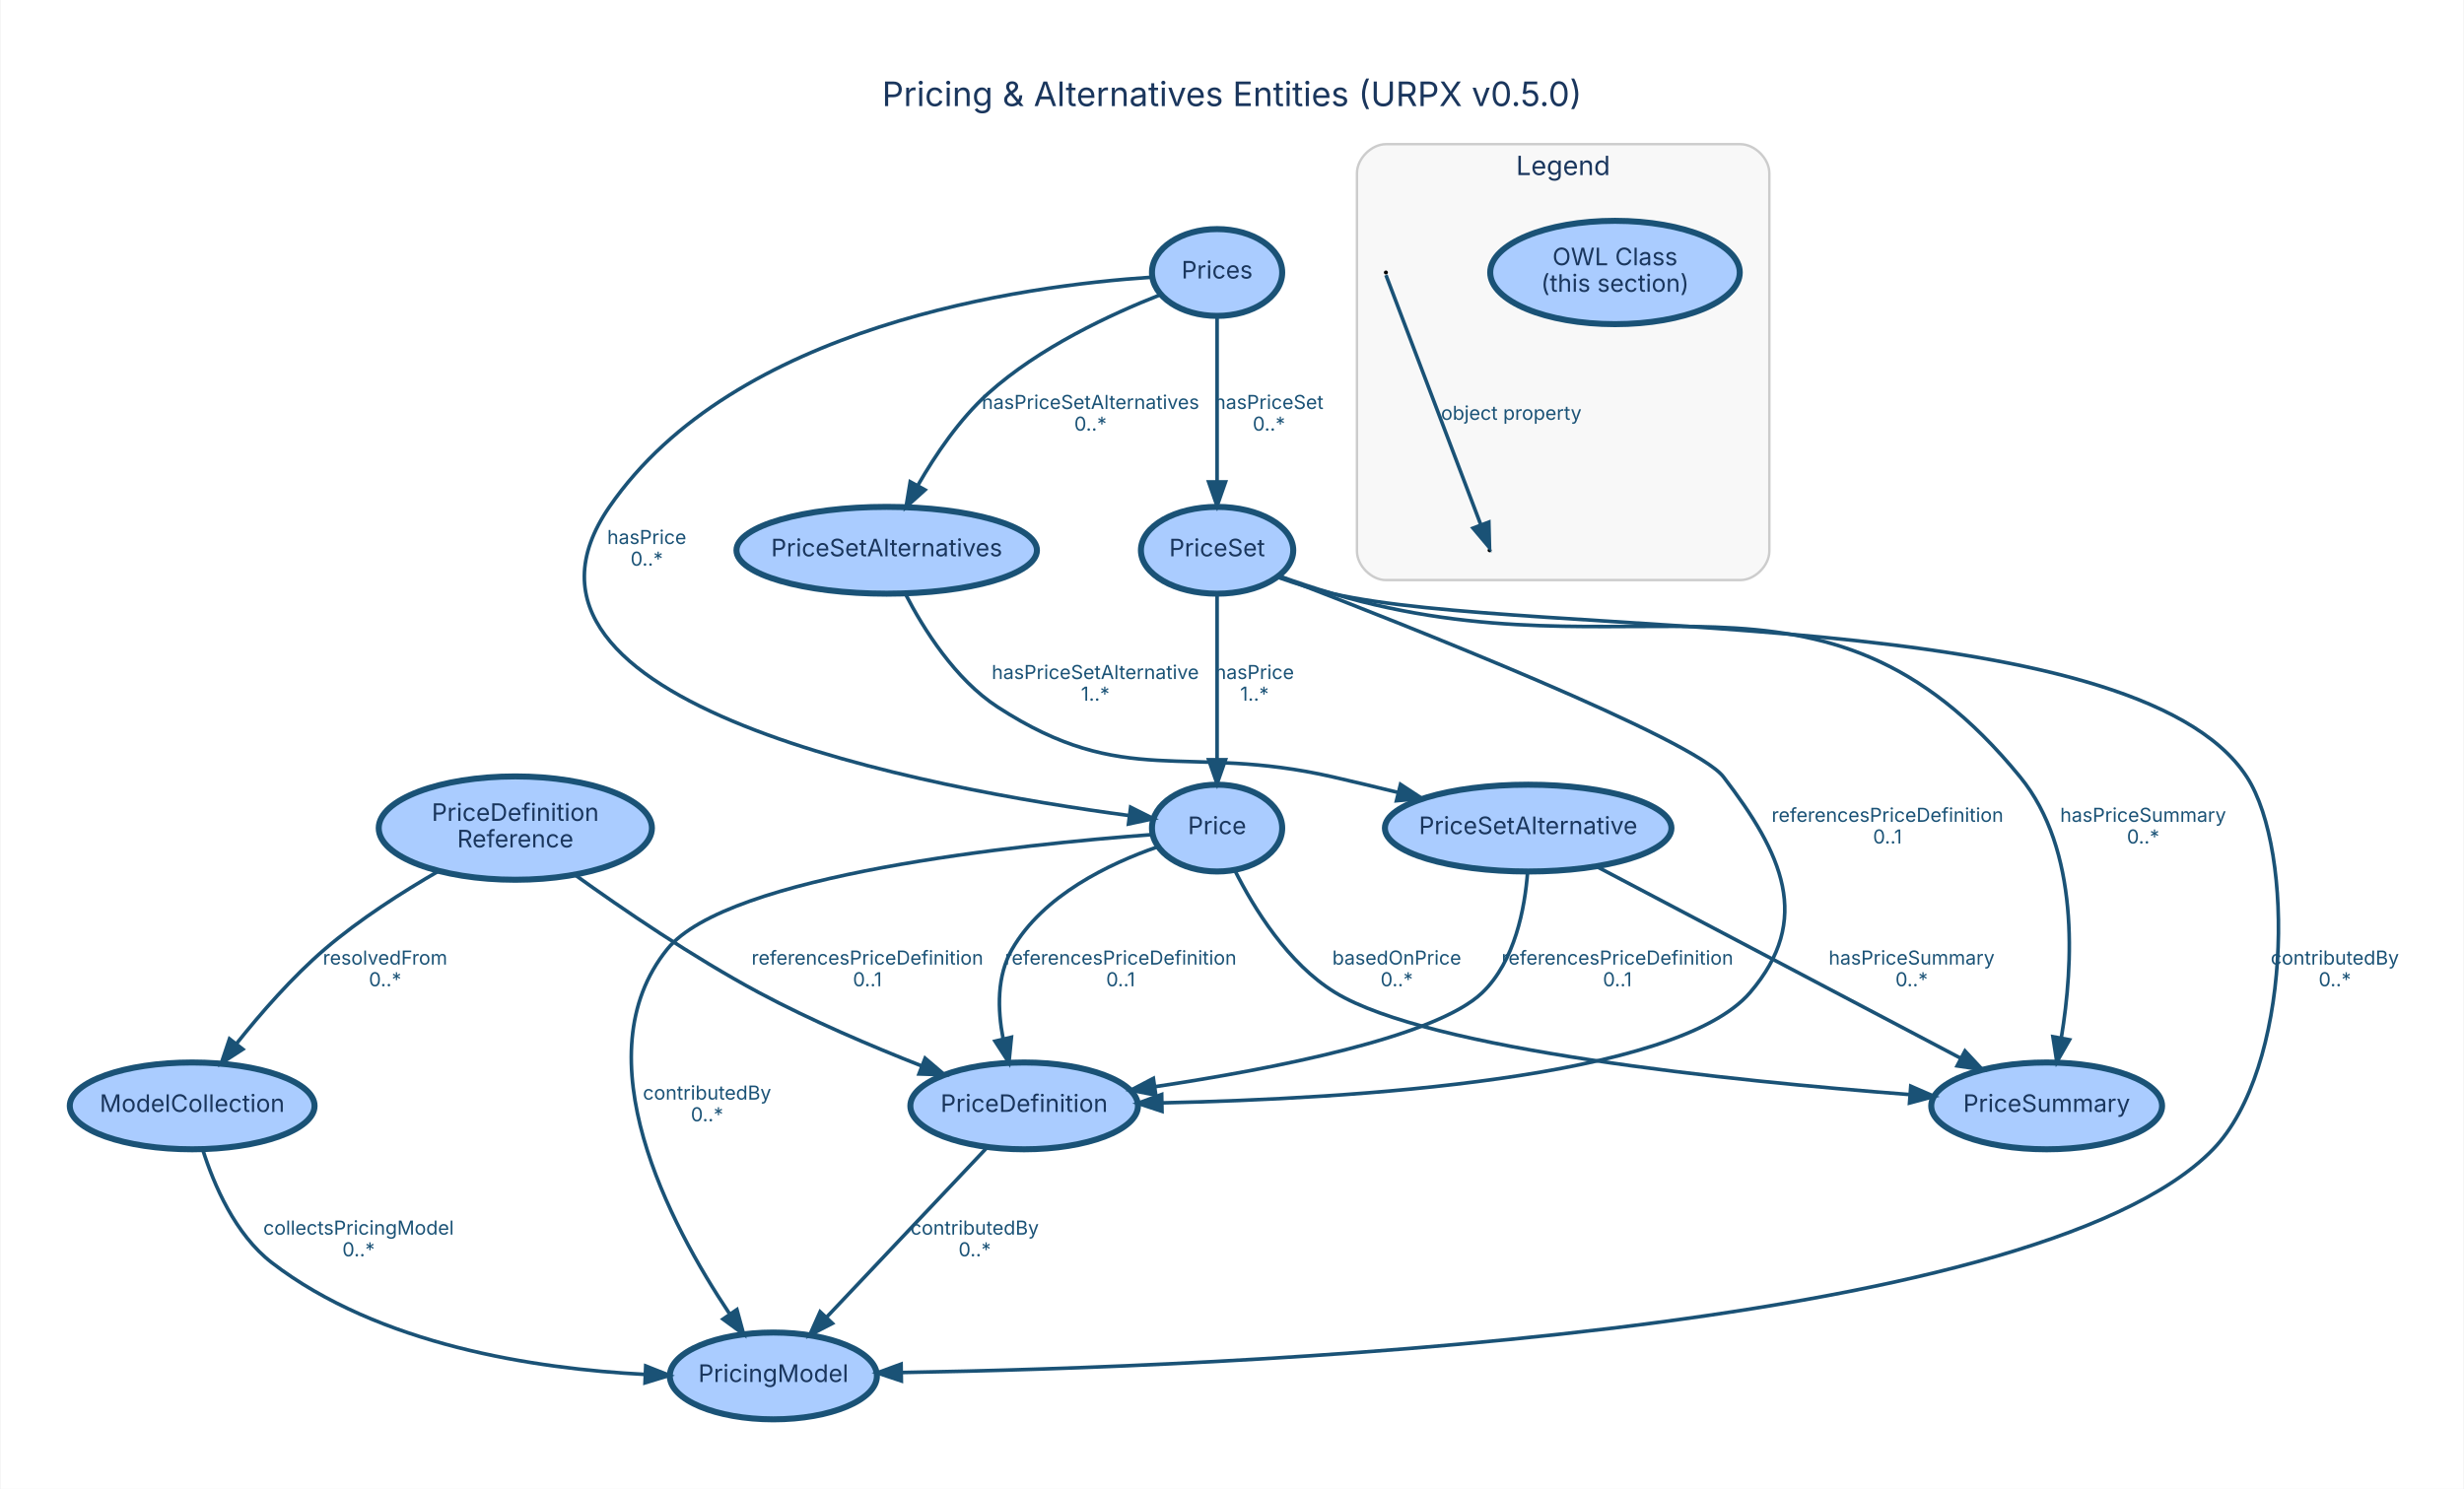
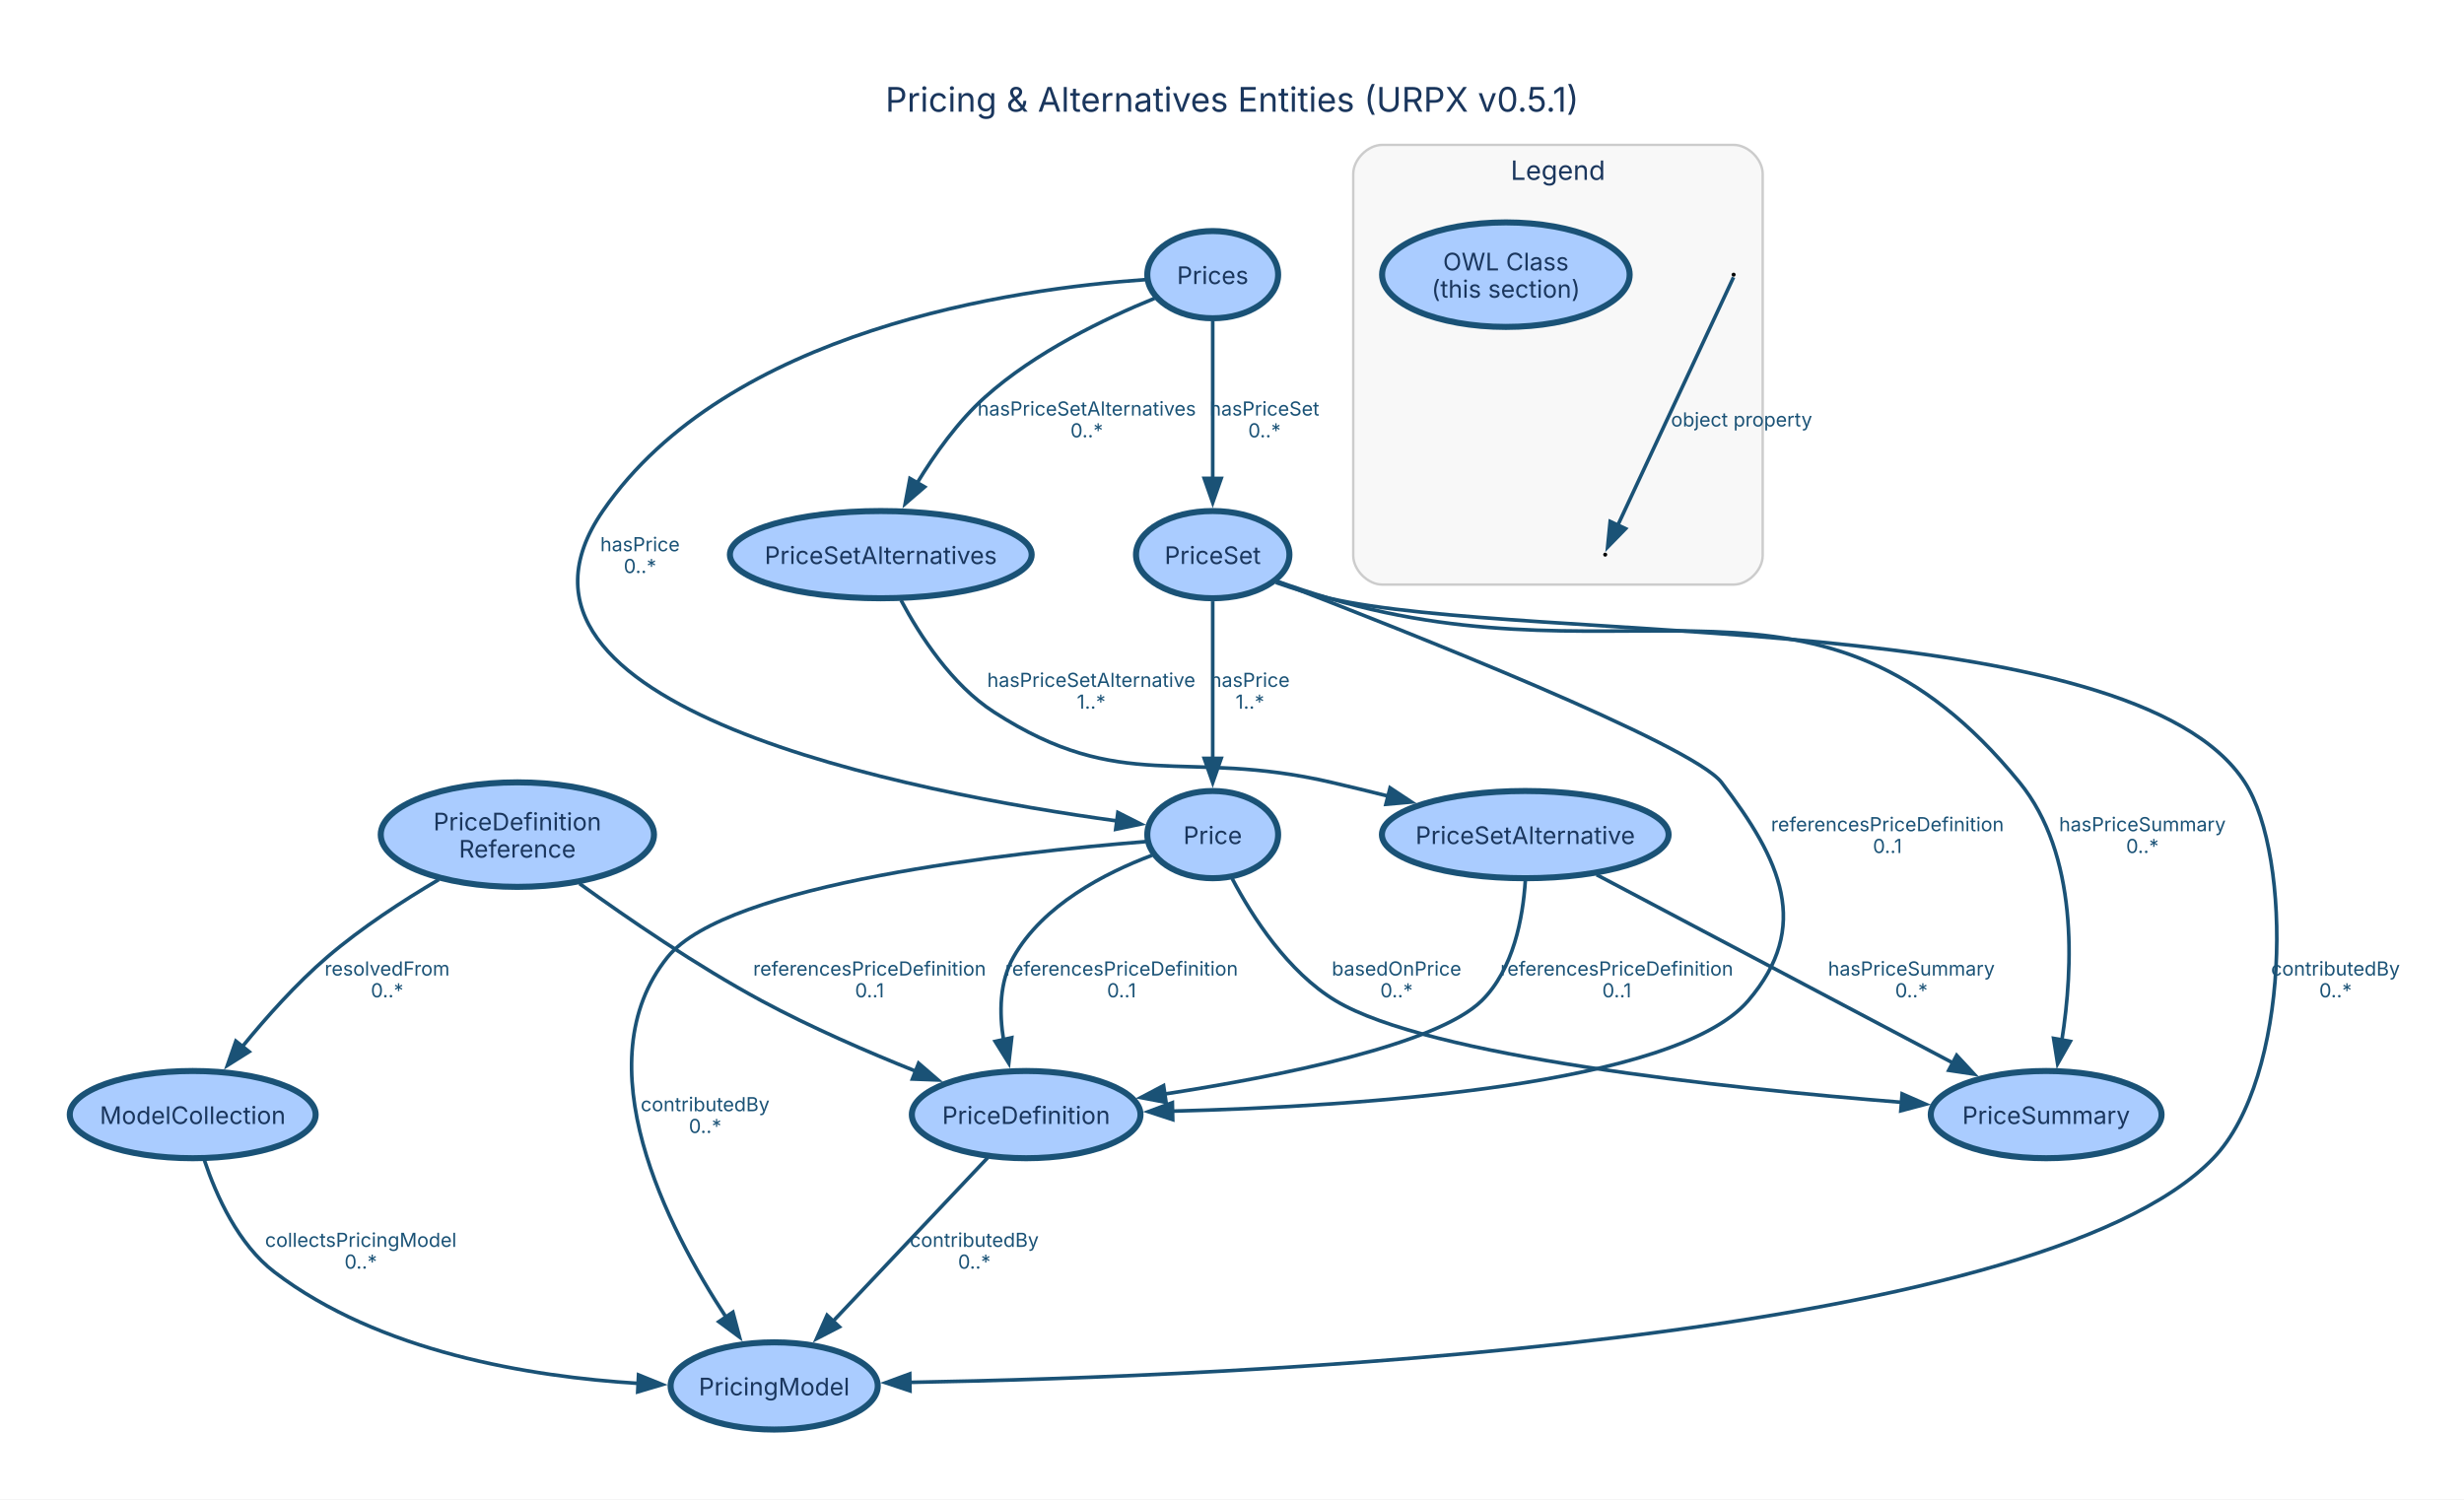
- <svg xmlns="http://www.w3.org/2000/svg" width="1021pt" height="617pt" viewBox="0.00 0.00 1021.23 617.45">
-   <g id="graph0" class="graph" transform="scale(1 1) rotate(0) translate(28.8 588.65)">
-     <polygon fill="white" stroke="transparent" points="-28.8,28.8 -28.8,-588.65 992.43,-588.65 992.43,28.8 -28.8,28.8" />
-     <text text-anchor="middle" x="481.81" y="-544.65" font-family="Inter, Helvetica, Arial, sans-serif" font-size="14.00" fill="#1a365d">Pricing &amp; Alternatives Entities (URPX v0.5.0)</text>
+ <svg xmlns="http://www.w3.org/2000/svg" width="1017pt" height="619pt" viewBox="0.00 0.00 1017.00 619.00">
+   <g id="graph0" class="graph" transform="scale(1 1) rotate(0) translate(28.8 590.07)">
+     <polygon fill="white" stroke="none" points="-28.8,28.8 -28.8,-590.07 988.34,-590.07 988.34,28.8 -28.8,28.8" />
+     <text xml:space="preserve" text-anchor="middle" x="479.77" y="-543.97" font-family="Inter, Helvetica, Arial, sans-serif" font-size="14.00" fill="#1a365d">Pricing &amp; Alternatives Entities (URPX v0.5.1)</text>
    <g id="clust5" class="cluster">
-       <path fill="#f8f8f8" stroke="#cccccc" d="M545.63,-348.07C545.63,-348.07 692.63,-348.07 692.63,-348.07 698.63,-348.07 704.63,-354.07 704.63,-360.07 704.63,-360.07 704.63,-516.85 704.63,-516.85 704.63,-522.85 698.63,-528.85 692.63,-528.85 692.63,-528.85 545.63,-528.85 545.63,-528.85 539.63,-528.85 533.63,-522.85 533.63,-516.85 533.63,-516.85 533.63,-360.07 533.63,-360.07 533.63,-354.07 539.63,-348.07 545.63,-348.07" />
-       <text text-anchor="middle" x="619.13" y="-516.05" font-family="Inter, Helvetica, Arial, sans-serif" font-size="11.00" fill="#1a365d">Legend</text>
+       <path fill="#f8f8f8" stroke="#cccccc" d="M541.74,-348.77C541.74,-348.77 686.74,-348.77 686.74,-348.77 692.74,-348.77 698.74,-354.77 698.74,-360.77 698.74,-360.77 698.74,-518.27 698.74,-518.27 698.74,-524.27 692.74,-530.27 686.74,-530.27 686.74,-530.27 541.74,-530.27 541.74,-530.27 535.74,-530.27 529.74,-524.27 529.74,-518.27 529.74,-518.27 529.74,-360.77 529.74,-360.77 529.74,-354.77 535.74,-348.77 541.74,-348.77" />
+       <text xml:space="preserve" text-anchor="middle" x="614.24" y="-515.82" font-family="Inter, Helvetica, Arial, sans-serif" font-size="11.00" fill="#1a365d">Legend</text>
    </g>
    <g id="node1" class="node">
-       <ellipse fill="#aaccff" stroke="#1a5276" stroke-width="2.5" cx="291.63" cy="-18" rx="42.94" ry="18" />
-       <text text-anchor="middle" x="291.63" y="-15.5" font-family="Inter, Helvetica, Arial, sans-serif" font-size="10.00" fill="#1a365d">PricingModel</text>
+       <ellipse fill="#aaccff" stroke="#1a5276" stroke-width="2.5" cx="290.74" cy="-18" rx="42.75" ry="18" />
+       <text xml:space="preserve" text-anchor="middle" x="290.74" y="-14.12" font-family="Inter, Helvetica, Arial, sans-serif" font-size="10.00" fill="#1a365d">PricingModel</text>
    </g>
    <g id="node2" class="node">
-       <ellipse fill="#aaccff" stroke="#1a5276" stroke-width="2.5" cx="50.63" cy="-130" rx="50.75" ry="18" />
-       <text text-anchor="middle" x="50.63" y="-127.5" font-family="Inter, Helvetica, Arial, sans-serif" font-size="10.00" fill="#1a365d">ModelCollection</text>
+       <ellipse fill="#aaccff" stroke="#1a5276" stroke-width="2.5" cx="50.74" cy="-130" rx="50.74" ry="18" />
+       <text xml:space="preserve" text-anchor="middle" x="50.74" y="-126.12" font-family="Inter, Helvetica, Arial, sans-serif" font-size="10.00" fill="#1a365d">ModelCollection</text>
    </g>
    <g id="edge1" class="edge">
-       <path fill="none" stroke="#1a5276" stroke-width="1.5" d="M54.99,-111.92C59.64,-97.25 68.47,-76.67 83.63,-65 128.07,-30.77 192.87,-20.96 238.3,-18.64" />
-       <polygon fill="#1a5276" stroke="#1a5276" stroke-width="1.5" points="238.7,-22.13 248.55,-18.23 238.41,-15.13 238.7,-22.13" />
-       <text text-anchor="middle" x="119.63" y="-76.6" font-family="Inter, Helvetica, Arial, sans-serif" font-size="8.00" fill="#1a5276">collectsPricingModel</text>
-       <text text-anchor="middle" x="119.63" y="-67.6" font-family="Inter, Helvetica, Arial, sans-serif" font-size="8.00" fill="#1a5276">0..*</text>
+       <path fill="none" stroke="#1a5276" stroke-width="1.5" d="M55.6,-111.05C60.5,-96.45 69.52,-76.44 84.49,-65 127.65,-32.02 189.89,-21.8 234.69,-19.05" />
+       <polygon fill="#1a5276" stroke="#1a5276" stroke-width="1.5" points="234.75,-22.55 244.57,-18.57 234.41,-15.56 234.75,-22.55" />
+       <text xml:space="preserve" text-anchor="middle" x="120.11" y="-75.4" font-family="Inter, Helvetica, Arial, sans-serif" font-size="8.00" fill="#1a5276">collectsPricingModel</text>
+       <text xml:space="preserve" text-anchor="middle" x="120.11" y="-66.4" font-family="Inter, Helvetica, Arial, sans-serif" font-size="8.00" fill="#1a5276">0..*</text>
    </g>
    <g id="node3" class="node">
-       <ellipse fill="#aaccff" stroke="#1a5276" stroke-width="2.5" cx="475.63" cy="-475.64" rx="27" ry="18" />
-       <text text-anchor="middle" x="475.63" y="-473.14" font-family="Inter, Helvetica, Arial, sans-serif" font-size="10.00" fill="#1a365d">Prices</text>
+       <ellipse fill="#aaccff" stroke="#1a5276" stroke-width="2.5" cx="471.74" cy="-476.7" rx="27" ry="18" />
+       <text xml:space="preserve" text-anchor="middle" x="471.74" y="-472.83" font-family="Inter, Helvetica, Arial, sans-serif" font-size="10.00" fill="#1a365d">Prices</text>
    </g>
    <g id="node4" class="node">
-       <ellipse fill="#aaccff" stroke="#1a5276" stroke-width="2.5" cx="475.63" cy="-360.43" rx="31.58" ry="18" />
-       <text text-anchor="middle" x="475.63" y="-357.93" font-family="Inter, Helvetica, Arial, sans-serif" font-size="10.00" fill="#1a365d">PriceSet</text>
+       <ellipse fill="#aaccff" stroke="#1a5276" stroke-width="2.5" cx="471.74" cy="-361.13" rx="31.66" ry="18" />
+       <text xml:space="preserve" text-anchor="middle" x="471.74" y="-357.26" font-family="Inter, Helvetica, Arial, sans-serif" font-size="10.00" fill="#1a365d">PriceSet</text>
    </g>
    <g id="edge3" class="edge">
-       <path fill="none" stroke="#1a5276" stroke-width="1.5" d="M475.63,-457.44C475.63,-439.24 475.63,-410.24 475.63,-388.87" />
-       <polygon fill="#1a5276" stroke="#1a5276" stroke-width="1.5" points="479.13,-388.78 475.63,-378.78 472.13,-388.78 479.13,-388.78" />
-       <text text-anchor="middle" x="497.13" y="-419.03" font-family="Inter, Helvetica, Arial, sans-serif" font-size="8.00" fill="#1a5276">hasPriceSet</text>
-       <text text-anchor="middle" x="497.13" y="-410.03" font-family="Inter, Helvetica, Arial, sans-serif" font-size="8.00" fill="#1a5276">0..*</text>
+       <path fill="none" stroke="#1a5276" stroke-width="1.5" d="M471.74,-457.45C471.74,-439.9 471.74,-413.05 471.74,-392.32" />
+       <polygon fill="#1a5276" stroke="#1a5276" stroke-width="1.5" points="475.24,-392.6 471.74,-382.61 468.24,-392.61 475.24,-392.6" />
+       <text xml:space="preserve" text-anchor="middle" x="493.11" y="-418.53" font-family="Inter, Helvetica, Arial, sans-serif" font-size="8.00" fill="#1a5276">hasPriceSet</text>
+       <text xml:space="preserve" text-anchor="middle" x="493.11" y="-409.53" font-family="Inter, Helvetica, Arial, sans-serif" font-size="8.00" fill="#1a5276">0..*</text>
    </g>
    <g id="node6" class="node">
-       <ellipse fill="#aaccff" stroke="#1a5276" stroke-width="2.5" cx="338.63" cy="-360.43" rx="62.3" ry="18" />
-       <text text-anchor="middle" x="338.63" y="-357.93" font-family="Inter, Helvetica, Arial, sans-serif" font-size="10.00" fill="#1a365d">PriceSetAlternatives</text>
+       <ellipse fill="#aaccff" stroke="#1a5276" stroke-width="2.5" cx="334.74" cy="-361.13" rx="62.28" ry="18" />
+       <text xml:space="preserve" text-anchor="middle" x="334.74" y="-357.26" font-family="Inter, Helvetica, Arial, sans-serif" font-size="10.00" fill="#1a365d">PriceSetAlternatives</text>
    </g>
    <g id="edge4" class="edge">
-       <path fill="none" stroke="#1a5276" stroke-width="1.5" d="M452.11,-466.4C431.54,-458.32 401.73,-444.46 380.63,-425.43 368.83,-414.79 358.89,-400.13 351.65,-387.53" />
-       <polygon fill="#1a5276" stroke="#1a5276" stroke-width="1.5" points="354.52,-385.48 346.65,-378.39 348.38,-388.84 354.52,-385.48" />
-       <text text-anchor="middle" x="423.13" y="-419.03" font-family="Inter, Helvetica, Arial, sans-serif" font-size="8.00" fill="#1a5276">hasPriceSetAlternatives</text>
-       <text text-anchor="middle" x="423.13" y="-410.03" font-family="Inter, Helvetica, Arial, sans-serif" font-size="8.00" fill="#1a5276">0..*</text>
+       <path fill="none" stroke="#1a5276" stroke-width="1.5" d="M447.73,-466.92C427.44,-458.66 398.46,-444.76 377.74,-426.13 366.61,-416.13 357,-402.66 349.71,-390.66" />
+       <polygon fill="#1a5276" stroke="#1a5276" stroke-width="1.5" points="352.84,-389.08 344.81,-382.16 346.77,-392.57 352.84,-389.08" />
+       <text xml:space="preserve" text-anchor="middle" x="419.74" y="-418.53" font-family="Inter, Helvetica, Arial, sans-serif" font-size="8.00" fill="#1a5276">hasPriceSetAlternatives</text>
+       <text xml:space="preserve" text-anchor="middle" x="419.74" y="-409.53" font-family="Inter, Helvetica, Arial, sans-serif" font-size="8.00" fill="#1a5276">0..*</text>
    </g>
    <g id="node7" class="node">
-       <ellipse fill="#aaccff" stroke="#1a5276" stroke-width="2.5" cx="475.63" cy="-245.21" rx="27" ry="18" />
-       <text text-anchor="middle" x="475.63" y="-242.71" font-family="Inter, Helvetica, Arial, sans-serif" font-size="10.00" fill="#1a365d">Price</text>
+       <ellipse fill="#aaccff" stroke="#1a5276" stroke-width="2.5" cx="471.74" cy="-245.57" rx="27" ry="18" />
+       <text xml:space="preserve" text-anchor="middle" x="471.74" y="-241.69" font-family="Inter, Helvetica, Arial, sans-serif" font-size="10.00" fill="#1a365d">Price</text>
    </g>
    <g id="edge2" class="edge">
-       <path fill="none" stroke="#1a5276" stroke-width="1.5" d="M448.75,-473.69C395.13,-470.18 275.55,-453.83 223.63,-378.43 166.99,-296.19 356.85,-261.39 439.29,-250.39" />
-       <polygon fill="#1a5276" stroke="#1a5276" stroke-width="1.5" points="439.78,-253.86 449.25,-249.11 438.89,-246.91 439.78,-253.86" />
-       <text text-anchor="middle" x="239.13" y="-363.03" font-family="Inter, Helvetica, Arial, sans-serif" font-size="8.00" fill="#1a5276">hasPrice</text>
-       <text text-anchor="middle" x="239.13" y="-354.03" font-family="Inter, Helvetica, Arial, sans-serif" font-size="8.00" fill="#1a5276">0..*</text>
+       <path fill="none" stroke="#1a5276" stroke-width="1.5" d="M444.06,-474.65C390.09,-470.93 271.57,-454.16 219.99,-379.13 164.16,-297.92 348.25,-262.78 432.22,-251.22" />
+       <polygon fill="#1a5276" stroke="#1a5276" stroke-width="1.5" points="432.6,-254.7 442.06,-249.92 431.69,-247.76 432.6,-254.7" />
+       <text xml:space="preserve" text-anchor="middle" x="235.36" y="-362.53" font-family="Inter, Helvetica, Arial, sans-serif" font-size="8.00" fill="#1a5276">hasPrice</text>
+       <text xml:space="preserve" text-anchor="middle" x="235.36" y="-353.53" font-family="Inter, Helvetica, Arial, sans-serif" font-size="8.00" fill="#1a5276">0..*</text>
    </g>
    <g id="edge5" class="edge">
-       <path fill="none" stroke="#1a5276" stroke-width="1.5" d="M500.71,-349.29C507.99,-346.69 516.04,-344.15 523.63,-342.43 607.4,-323.44 855.91,-338.51 902.63,-266.43 922.71,-235.42 921.06,-145.43 888.63,-112 813.86,-34.95 476.93,-21.66 344.92,-19.42" />
-       <polygon fill="#1a5276" stroke="#1a5276" stroke-width="1.5" points="344.71,-15.92 334.65,-19.27 344.6,-22.92 344.71,-15.92" />
-       <text text-anchor="middle" x="939.13" y="-188.6" font-family="Inter, Helvetica, Arial, sans-serif" font-size="8.00" fill="#1a5276">contributedBy</text>
-       <text text-anchor="middle" x="939.13" y="-179.6" font-family="Inter, Helvetica, Arial, sans-serif" font-size="8.00" fill="#1a5276">0..*</text>
+       <path fill="none" stroke="#1a5276" stroke-width="1.5" d="M497.82,-349.65C504.84,-347.17 512.5,-344.78 519.74,-343.13 603.3,-324.19 851.27,-339.12 897.74,-267.13 917.43,-236.63 916.66,-145.22 884.74,-112 811.18,-35.46 479.53,-21.84 346.35,-19.47" />
+       <polygon fill="#1a5276" stroke="#1a5276" stroke-width="1.5" points="346.79,-15.98 336.74,-19.32 346.68,-22.98 346.79,-15.98" />
+       <text xml:space="preserve" text-anchor="middle" x="935.16" y="-187.4" font-family="Inter, Helvetica, Arial, sans-serif" font-size="8.00" fill="#1a5276">contributedBy</text>
+       <text xml:space="preserve" text-anchor="middle" x="935.16" y="-178.4" font-family="Inter, Helvetica, Arial, sans-serif" font-size="8.00" fill="#1a5276">0..*</text>
    </g>
    <g id="edge6" class="edge">
-       <path fill="none" stroke="#1a5276" stroke-width="1.5" d="M475.63,-342.23C475.63,-324.03 475.63,-295.03 475.63,-273.66" />
-       <polygon fill="#1a5276" stroke="#1a5276" stroke-width="1.5" points="479.13,-273.57 475.63,-263.57 472.13,-273.57 479.13,-273.57" />
-       <text text-anchor="middle" x="491.13" y="-307.03" font-family="Inter, Helvetica, Arial, sans-serif" font-size="8.00" fill="#1a5276">hasPrice</text>
-       <text text-anchor="middle" x="491.13" y="-298.03" font-family="Inter, Helvetica, Arial, sans-serif" font-size="8.00" fill="#1a5276">1..*</text>
+       <path fill="none" stroke="#1a5276" stroke-width="1.5" d="M471.74,-341.89C471.74,-324.34 471.74,-297.49 471.74,-276.75" />
+       <polygon fill="#1a5276" stroke="#1a5276" stroke-width="1.5" points="475.24,-277.04 471.74,-267.04 468.24,-277.04 475.24,-277.04" />
+       <text xml:space="preserve" text-anchor="middle" x="487.11" y="-306.53" font-family="Inter, Helvetica, Arial, sans-serif" font-size="8.00" fill="#1a5276">hasPrice</text>
+       <text xml:space="preserve" text-anchor="middle" x="487.11" y="-297.53" font-family="Inter, Helvetica, Arial, sans-serif" font-size="8.00" fill="#1a5276">1..*</text>
    </g>
    <g id="node8" class="node">
-       <ellipse fill="#aaccff" stroke="#1a5276" stroke-width="2.5" cx="395.63" cy="-130" rx="47.19" ry="18" />
-       <text text-anchor="middle" x="395.63" y="-127.5" font-family="Inter, Helvetica, Arial, sans-serif" font-size="10.00" fill="#1a365d">PriceDefinition</text>
+       <ellipse fill="#aaccff" stroke="#1a5276" stroke-width="2.5" cx="394.74" cy="-130" rx="47.19" ry="18" />
+       <text xml:space="preserve" text-anchor="middle" x="394.74" y="-126.12" font-family="Inter, Helvetica, Arial, sans-serif" font-size="10.00" fill="#1a365d">PriceDefinition</text>
    </g>
    <g id="edge8" class="edge">
-       <path fill="none" stroke="#1a5276" stroke-width="1.5" d="M501.23,-349.68C554.57,-329.16 673.63,-282.1 685.63,-266.43 709.97,-234.63 722.71,-207.38 696.63,-177 665.85,-141.16 531.33,-132.94 452.93,-131.25" />
-       <polygon fill="#1a5276" stroke="#1a5276" stroke-width="1.5" points="452.79,-127.74 442.73,-131.06 452.66,-134.74 452.79,-127.74" />
-       <text text-anchor="middle" x="753.63" y="-247.81" font-family="Inter, Helvetica, Arial, sans-serif" font-size="8.00" fill="#1a5276">referencesPriceDefinition</text>
-       <text text-anchor="middle" x="753.63" y="-238.81" font-family="Inter, Helvetica, Arial, sans-serif" font-size="8.00" fill="#1a5276">0..1</text>
+       <path fill="none" stroke="#1a5276" stroke-width="1.5" d="M498.16,-350.08C551.88,-329.4 669.81,-282.74 681.74,-267.13 706.25,-235.07 719.01,-207.64 692.74,-177 662.74,-142.01 533.03,-133.39 454.96,-131.42" />
+       <polygon fill="#1a5276" stroke="#1a5276" stroke-width="1.5" points="455.24,-127.93 445.17,-131.21 455.09,-134.92 455.24,-127.93" />
+       <text xml:space="preserve" text-anchor="middle" x="750.23" y="-246.97" font-family="Inter, Helvetica, Arial, sans-serif" font-size="8.00" fill="#1a5276">referencesPriceDefinition</text>
+       <text xml:space="preserve" text-anchor="middle" x="750.23" y="-237.97" font-family="Inter, Helvetica, Arial, sans-serif" font-size="8.00" fill="#1a5276">0..1</text>
    </g>
    <g id="node10" class="node">
-       <ellipse fill="#aaccff" stroke="#1a5276" stroke-width="2.5" cx="819.63" cy="-130" rx="47.86" ry="18" />
-       <text text-anchor="middle" x="819.63" y="-127.5" font-family="Inter, Helvetica, Arial, sans-serif" font-size="10.00" fill="#1a365d">PriceSummary</text>
+       <ellipse fill="#aaccff" stroke="#1a5276" stroke-width="2.5" cx="815.74" cy="-130" rx="47.63" ry="18" />
+       <text xml:space="preserve" text-anchor="middle" x="815.74" y="-126.12" font-family="Inter, Helvetica, Arial, sans-serif" font-size="10.00" fill="#1a365d">PriceSummary</text>
    </g>
    <g id="edge7" class="edge">
-       <path fill="none" stroke="#1a5276" stroke-width="1.5" d="M501.37,-349.74C508.52,-347.2 516.33,-344.58 523.63,-342.43 649.36,-305.33 725.63,-367.9 808.63,-266.43 833.36,-236.18 830.69,-188.37 825.73,-158.39" />
-       <polygon fill="#1a5276" stroke="#1a5276" stroke-width="1.5" points="829.1,-157.42 823.84,-148.22 822.22,-158.69 829.1,-157.42" />
-       <text text-anchor="middle" x="859.63" y="-247.81" font-family="Inter, Helvetica, Arial, sans-serif" font-size="8.00" fill="#1a5276">hasPriceSummary</text>
-       <text text-anchor="middle" x="859.63" y="-238.81" font-family="Inter, Helvetica, Arial, sans-serif" font-size="8.00" fill="#1a5276">0..*</text>
+       <path fill="none" stroke="#1a5276" stroke-width="1.5" d="M498.48,-350.08C505.36,-347.66 512.78,-345.18 519.74,-343.13 645.51,-306.15 721.85,-368.69 804.74,-267.13 829.01,-237.4 826.98,-190.84 822.21,-160.62" />
+       <polygon fill="#1a5276" stroke="#1a5276" stroke-width="1.5" points="825.7,-160.22 820.47,-151 818.81,-161.46 825.7,-160.22" />
+       <text xml:space="preserve" text-anchor="middle" x="855.46" y="-246.97" font-family="Inter, Helvetica, Arial, sans-serif" font-size="8.00" fill="#1a5276">hasPriceSummary</text>
+       <text xml:space="preserve" text-anchor="middle" x="855.46" y="-237.97" font-family="Inter, Helvetica, Arial, sans-serif" font-size="8.00" fill="#1a5276">0..*</text>
    </g>
    <g id="node5" class="node">
-       <ellipse fill="#aaccff" stroke="#1a5276" stroke-width="2.5" cx="604.63" cy="-245.21" rx="59.41" ry="18" />
-       <text text-anchor="middle" x="604.63" y="-242.71" font-family="Inter, Helvetica, Arial, sans-serif" font-size="10.00" fill="#1a365d">PriceSetAlternative</text>
+       <ellipse fill="#aaccff" stroke="#1a5276" stroke-width="2.5" cx="600.74" cy="-245.57" rx="59.17" ry="18" />
+       <text xml:space="preserve" text-anchor="middle" x="600.74" y="-241.69" font-family="Inter, Helvetica, Arial, sans-serif" font-size="10.00" fill="#1a365d">PriceSetAlternative</text>
    </g>
    <g id="edge10" class="edge">
-       <path fill="none" stroke="#1a5276" stroke-width="1.5" d="M604.41,-227.17C603.27,-211.93 599.17,-190.04 585.63,-177 566.39,-158.49 499.05,-145.36 449.99,-137.98" />
-       <polygon fill="#1a5276" stroke="#1a5276" stroke-width="1.5" points="450.22,-134.48 439.82,-136.5 449.21,-141.41 450.22,-134.48" />
-       <text text-anchor="middle" x="641.63" y="-188.6" font-family="Inter, Helvetica, Arial, sans-serif" font-size="8.00" fill="#1a5276">referencesPriceDefinition</text>
-       <text text-anchor="middle" x="641.63" y="-179.6" font-family="Inter, Helvetica, Arial, sans-serif" font-size="8.00" fill="#1a5276">0..1</text>
+       <path fill="none" stroke="#1a5276" stroke-width="1.5" d="M600.77,-226.57C599.79,-211.31 595.92,-189.91 582.74,-177 564.26,-158.9 500.02,-145.93 451.73,-138.47" />
+       <polygon fill="#1a5276" stroke="#1a5276" stroke-width="1.5" points="452.49,-135.05 442.09,-137.03 451.46,-141.97 452.49,-135.05" />
+       <text xml:space="preserve" text-anchor="middle" x="638.51" y="-187.4" font-family="Inter, Helvetica, Arial, sans-serif" font-size="8.00" fill="#1a5276">referencesPriceDefinition</text>
+       <text xml:space="preserve" text-anchor="middle" x="638.51" y="-178.4" font-family="Inter, Helvetica, Arial, sans-serif" font-size="8.00" fill="#1a5276">0..1</text>
    </g>
    <g id="edge9" class="edge">
-       <path fill="none" stroke="#1a5276" stroke-width="1.5" d="M633.18,-229.18C672.04,-208.71 741.6,-172.09 783.89,-149.82" />
-       <polygon fill="#1a5276" stroke="#1a5276" stroke-width="1.5" points="785.77,-152.78 792.99,-145.03 782.51,-146.59 785.77,-152.78" />
-       <text text-anchor="middle" x="763.63" y="-188.6" font-family="Inter, Helvetica, Arial, sans-serif" font-size="8.00" fill="#1a5276">hasPriceSummary</text>
-       <text text-anchor="middle" x="763.63" y="-179.6" font-family="Inter, Helvetica, Arial, sans-serif" font-size="8.00" fill="#1a5276">0..*</text>
+       <path fill="none" stroke="#1a5276" stroke-width="1.5" d="M630.18,-229.01C668.4,-208.83 735.17,-173.56 777.33,-151.29" />
+       <polygon fill="#1a5276" stroke="#1a5276" stroke-width="1.5" points="778.8,-154.47 786,-146.71 775.53,-148.28 778.8,-154.47" />
+       <text xml:space="preserve" text-anchor="middle" x="760.12" y="-187.4" font-family="Inter, Helvetica, Arial, sans-serif" font-size="8.00" fill="#1a5276">hasPriceSummary</text>
+       <text xml:space="preserve" text-anchor="middle" x="760.12" y="-178.4" font-family="Inter, Helvetica, Arial, sans-serif" font-size="8.00" fill="#1a5276">0..*</text>
    </g>
    <g id="edge11" class="edge">
-       <path fill="none" stroke="#1a5276" stroke-width="1.5" d="M346.3,-342.51C353.9,-327.74 366.96,-306.92 384.63,-295.43 437.53,-261.02 462.11,-280.51 523.63,-266.43 532.44,-264.41 541.78,-262.17 550.85,-259.94" />
-       <polygon fill="#1a5276" stroke="#1a5276" stroke-width="1.5" points="551.69,-263.34 560.56,-257.54 550.01,-256.55 551.69,-263.34" />
-       <text text-anchor="middle" x="425.13" y="-307.03" font-family="Inter, Helvetica, Arial, sans-serif" font-size="8.00" fill="#1a5276">hasPriceSetAlternative</text>
-       <text text-anchor="middle" x="425.13" y="-298.03" font-family="Inter, Helvetica, Arial, sans-serif" font-size="8.00" fill="#1a5276">1..*</text>
+       <path fill="none" stroke="#1a5276" stroke-width="1.5" d="M343.07,-342.35C350.9,-327.64 364.02,-307.39 381.49,-296.13 434.62,-261.88 459.16,-281.45 520.74,-267.13 528.34,-265.36 536.33,-263.42 544.2,-261.45" />
+       <polygon fill="#1a5276" stroke="#1a5276" stroke-width="1.5" points="544.94,-264.87 553.78,-259.02 543.22,-258.09 544.94,-264.87" />
+       <text xml:space="preserve" text-anchor="middle" x="421.61" y="-306.53" font-family="Inter, Helvetica, Arial, sans-serif" font-size="8.00" fill="#1a5276">hasPriceSetAlternative</text>
+       <text xml:space="preserve" text-anchor="middle" x="421.61" y="-297.53" font-family="Inter, Helvetica, Arial, sans-serif" font-size="8.00" fill="#1a5276">1..*</text>
    </g>
    <g id="edge13" class="edge">
-       <path fill="none" stroke="#1a5276" stroke-width="1.5" d="M448.87,-242.52C394.19,-238.45 272.68,-226.04 247.63,-195 211.79,-150.6 248.7,-80.91 273.35,-43.95" />
-       <polygon fill="#1a5276" stroke="#1a5276" stroke-width="1.5" points="276.52,-45.52 279.3,-35.3 270.75,-41.56 276.52,-45.52" />
-       <text text-anchor="middle" x="264.13" y="-132.6" font-family="Inter, Helvetica, Arial, sans-serif" font-size="8.00" fill="#1a5276">contributedBy</text>
-       <text text-anchor="middle" x="264.13" y="-123.6" font-family="Inter, Helvetica, Arial, sans-serif" font-size="8.00" fill="#1a5276">0..*</text>
+       <path fill="none" stroke="#1a5276" stroke-width="1.5" d="M444.08,-242.68C389.53,-238.31 271.23,-225.48 246.74,-195 211.66,-151.35 246.52,-83.45 271.1,-46.03" />
+       <polygon fill="#1a5276" stroke="#1a5276" stroke-width="1.5" points="273.69,-48.44 276.42,-38.2 267.9,-44.51 273.69,-48.44" />
+       <text xml:space="preserve" text-anchor="middle" x="262.24" y="-131.4" font-family="Inter, Helvetica, Arial, sans-serif" font-size="8.00" fill="#1a5276">contributedBy</text>
+       <text xml:space="preserve" text-anchor="middle" x="262.24" y="-122.4" font-family="Inter, Helvetica, Arial, sans-serif" font-size="8.00" fill="#1a5276">0..*</text>
    </g>
    <g id="edge14" class="edge">
-       <path fill="none" stroke="#1a5276" stroke-width="1.5" d="M450.95,-237.43C430.75,-230.42 403.49,-217.31 390.63,-195 384.25,-183.95 384.58,-169.98 386.89,-157.92" />
-       <polygon fill="#1a5276" stroke="#1a5276" stroke-width="1.5" points="390.35,-158.47 389.31,-147.93 383.55,-156.83 390.35,-158.47" />
-       <text text-anchor="middle" x="435.63" y="-188.6" font-family="Inter, Helvetica, Arial, sans-serif" font-size="8.00" fill="#1a5276">referencesPriceDefinition</text>
-       <text text-anchor="middle" x="435.63" y="-179.6" font-family="Inter, Helvetica, Arial, sans-serif" font-size="8.00" fill="#1a5276">0..1</text>
+       <path fill="none" stroke="#1a5276" stroke-width="1.5" d="M446.65,-237.02C427.22,-229.69 401.62,-216.48 389.49,-195 383.69,-184.74 383.58,-172.03 385.44,-160.65" />
+       <polygon fill="#1a5276" stroke="#1a5276" stroke-width="1.5" points="388.78,-161.74 387.57,-151.22 381.96,-160.21 388.78,-161.74" />
+       <text xml:space="preserve" text-anchor="middle" x="434.11" y="-187.4" font-family="Inter, Helvetica, Arial, sans-serif" font-size="8.00" fill="#1a5276">referencesPriceDefinition</text>
+       <text xml:space="preserve" text-anchor="middle" x="434.11" y="-178.4" font-family="Inter, Helvetica, Arial, sans-serif" font-size="8.00" fill="#1a5276">0..1</text>
    </g>
    <g id="edge12" class="edge">
-       <path fill="none" stroke="#1a5276" stroke-width="1.5" d="M482.96,-227.73C490.87,-211.99 505.02,-188.96 524.63,-177 563.61,-153.22 688.7,-140.38 762.88,-134.69" />
-       <polygon fill="#1a5276" stroke="#1a5276" stroke-width="1.5" points="763.28,-138.17 773,-133.93 762.76,-131.19 763.28,-138.17" />
-       <text text-anchor="middle" x="550.13" y="-188.6" font-family="Inter, Helvetica, Arial, sans-serif" font-size="8.00" fill="#1a5276">basedOnPrice</text>
-       <text text-anchor="middle" x="550.13" y="-179.6" font-family="Inter, Helvetica, Arial, sans-serif" font-size="8.00" fill="#1a5276">0..*</text>
+       <path fill="none" stroke="#1a5276" stroke-width="1.5" d="M479.78,-227.39C488.13,-211.59 502.75,-188.86 522.49,-177 560.88,-153.93 682.33,-140.98 756.35,-135.05" />
+       <polygon fill="#1a5276" stroke="#1a5276" stroke-width="1.5" points="756.29,-138.56 765.99,-134.29 755.75,-131.58 756.29,-138.56" />
+       <text xml:space="preserve" text-anchor="middle" x="547.61" y="-187.4" font-family="Inter, Helvetica, Arial, sans-serif" font-size="8.00" fill="#1a5276">basedOnPrice</text>
+       <text xml:space="preserve" text-anchor="middle" x="547.61" y="-178.4" font-family="Inter, Helvetica, Arial, sans-serif" font-size="8.00" fill="#1a5276">0..*</text>
    </g>
    <g id="edge15" class="edge">
-       <path fill="none" stroke="#1a5276" stroke-width="1.5" d="M380.28,-112.77C362.67,-94.14 333.64,-63.44 313.62,-42.27" />
-       <polygon fill="#1a5276" stroke="#1a5276" stroke-width="1.5" points="316.11,-39.8 306.7,-34.94 311.02,-44.61 316.11,-39.8" />
-       <text text-anchor="middle" x="375.13" y="-76.6" font-family="Inter, Helvetica, Arial, sans-serif" font-size="8.00" fill="#1a5276">contributedBy</text>
-       <text text-anchor="middle" x="375.13" y="-67.6" font-family="Inter, Helvetica, Arial, sans-serif" font-size="8.00" fill="#1a5276">0..*</text>
+       <path fill="none" stroke="#1a5276" stroke-width="1.5" d="M378.94,-112.29C361.92,-94.28 334.61,-65.4 314.88,-44.54" />
+       <polygon fill="#1a5276" stroke="#1a5276" stroke-width="1.5" points="317.66,-42.38 308.24,-37.51 312.57,-47.18 317.66,-42.38" />
+       <text xml:space="preserve" text-anchor="middle" x="373.34" y="-75.4" font-family="Inter, Helvetica, Arial, sans-serif" font-size="8.00" fill="#1a5276">contributedBy</text>
+       <text xml:space="preserve" text-anchor="middle" x="373.34" y="-66.4" font-family="Inter, Helvetica, Arial, sans-serif" font-size="8.00" fill="#1a5276">0..*</text>
    </g>
    <g id="node9" class="node">
-       <ellipse fill="#aaccff" stroke="#1a5276" stroke-width="2.5" cx="184.63" cy="-245.21" rx="56.64" ry="21.43" />
-       <text text-anchor="middle" x="184.63" y="-248.21" font-family="Inter, Helvetica, Arial, sans-serif" font-size="10.00" fill="#1a365d">PriceDefinition</text>
-       <text text-anchor="middle" x="184.63" y="-237.21" font-family="Inter, Helvetica, Arial, sans-serif" font-size="10.00" fill="#1a365d">Reference</text>
+       <ellipse fill="#aaccff" stroke="#1a5276" stroke-width="2.5" cx="184.74" cy="-245.57" rx="56.39" ry="21.57" />
+       <text xml:space="preserve" text-anchor="middle" x="184.74" y="-247.32" font-family="Inter, Helvetica, Arial, sans-serif" font-size="10.00" fill="#1a365d">PriceDefinition</text>
+       <text xml:space="preserve" text-anchor="middle" x="184.74" y="-236.07" font-family="Inter, Helvetica, Arial, sans-serif" font-size="10.00" fill="#1a365d">Reference</text>
    </g>
    <g id="edge17" class="edge">
-       <path fill="none" stroke="#1a5276" stroke-width="1.5" d="M153.12,-227.55C138.01,-218.84 120.1,-207.41 105.63,-195 92.16,-183.45 79.13,-168.51 69.14,-155.97" />
-       <polygon fill="#1a5276" stroke="#1a5276" stroke-width="1.5" points="71.64,-153.49 62.73,-147.75 66.11,-157.79 71.64,-153.49" />
-       <text text-anchor="middle" x="130.63" y="-188.6" font-family="Inter, Helvetica, Arial, sans-serif" font-size="8.00" fill="#1a5276">resolvedFrom</text>
-       <text text-anchor="middle" x="130.63" y="-179.6" font-family="Inter, Helvetica, Arial, sans-serif" font-size="8.00" fill="#1a5276">0..*</text>
+       <path fill="none" stroke="#1a5276" stroke-width="1.5" d="M152.32,-227.01C137.57,-218.31 120.3,-207.08 106.24,-195 93.51,-184.07 81.11,-170.17 71.27,-158.12" />
+       <polygon fill="#1a5276" stroke="#1a5276" stroke-width="1.5" points="74.03,-155.97 65.06,-150.32 68.55,-160.33 74.03,-155.97" />
+       <text xml:space="preserve" text-anchor="middle" x="130.99" y="-187.4" font-family="Inter, Helvetica, Arial, sans-serif" font-size="8.00" fill="#1a5276">resolvedFrom</text>
+       <text xml:space="preserve" text-anchor="middle" x="130.99" y="-178.4" font-family="Inter, Helvetica, Arial, sans-serif" font-size="8.00" fill="#1a5276">0..*</text>
    </g>
    <g id="edge16" class="edge">
-       <path fill="none" stroke="#1a5276" stroke-width="1.5" d="M209.12,-225.98C229.08,-211.61 258.33,-191.62 285.63,-177 307.21,-165.44 332.33,-154.75 353.11,-146.58" />
-       <polygon fill="#1a5276" stroke="#1a5276" stroke-width="1.5" points="354.56,-149.77 362.62,-142.9 352.03,-143.24 354.56,-149.77" />
-       <text text-anchor="middle" x="330.63" y="-188.6" font-family="Inter, Helvetica, Arial, sans-serif" font-size="8.00" fill="#1a5276">referencesPriceDefinition</text>
-       <text text-anchor="middle" x="330.63" y="-179.6" font-family="Inter, Helvetica, Arial, sans-serif" font-size="8.00" fill="#1a5276">0..1</text>
+       <path fill="none" stroke="#1a5276" stroke-width="1.5" d="M210.39,-225.35C230.25,-210.98 258.8,-191.4 285.49,-177 305.78,-166.06 329.23,-155.88 349.19,-147.9" />
+       <polygon fill="#1a5276" stroke="#1a5276" stroke-width="1.5" points="350.35,-151.21 358.37,-144.29 347.79,-144.69 350.35,-151.21" />
+       <text xml:space="preserve" text-anchor="middle" x="330.11" y="-187.4" font-family="Inter, Helvetica, Arial, sans-serif" font-size="8.00" fill="#1a5276">referencesPriceDefinition</text>
+       <text xml:space="preserve" text-anchor="middle" x="330.11" y="-178.4" font-family="Inter, Helvetica, Arial, sans-serif" font-size="8.00" fill="#1a5276">0..1</text>
    </g>
    <g id="node11" class="node">
-       <ellipse fill="#aaccff" stroke="#1a5276" stroke-width="2.5" cx="640.63" cy="-475.64" rx="51.74" ry="21.43" />
-       <text text-anchor="middle" x="640.63" y="-478.64" font-family="Inter, Helvetica, Arial, sans-serif" font-size="10.00" fill="#1a365d">OWL Class</text>
-       <text text-anchor="middle" x="640.63" y="-467.64" font-family="Inter, Helvetica, Arial, sans-serif" font-size="10.00" fill="#1a365d">(this section)</text>
+       <ellipse fill="#aaccff" stroke="#1a5276" stroke-width="2.5" cx="592.74" cy="-476.7" rx="51.09" ry="21.57" />
+       <text xml:space="preserve" text-anchor="middle" x="592.74" y="-478.45" font-family="Inter, Helvetica, Arial, sans-serif" font-size="10.00" fill="#1a365d">OWL Class</text>
+       <text xml:space="preserve" text-anchor="middle" x="592.74" y="-467.2" font-family="Inter, Helvetica, Arial, sans-serif" font-size="10.00" fill="#1a365d">(this section)</text>
    </g>
    <g id="node12" class="node">
-       <ellipse fill="black" stroke="black" cx="545.63" cy="-475.64" rx="0.36" ry="0.36" />
+       <ellipse fill="black" stroke="black" cx="686.74" cy="-476.7" rx="0.36" ry="0.36" />
    </g>
    <g id="node13" class="node">
-       <ellipse fill="black" stroke="black" cx="588.63" cy="-360.43" rx="0.36" ry="0.36" />
+       <ellipse fill="black" stroke="black" cx="633.74" cy="-361.13" rx="0.36" ry="0.36" />
    </g>
    <g id="edge18" class="edge">
-       <path fill="none" stroke="#1a5276" stroke-width="1.5" d="M545.66,-474.56C546.72,-471.75 574.87,-397.65 585.02,-370.92" />
-       <polygon fill="#1a5276" stroke="#1a5276" stroke-width="1.5" points="588.32,-372.1 588.59,-361.51 581.77,-369.61 588.32,-372.1" />
-       <text text-anchor="middle" x="597.63" y="-414.53" font-family="Inter, Helvetica, Arial, sans-serif" font-size="8.00" fill="#1a5276">object property</text>
+       <path fill="none" stroke="#1a5276" stroke-width="1.5" d="M686.7,-475.62C685.41,-472.85 651.99,-401.24 638.91,-373.22" />
+       <polygon fill="#1a5276" stroke="#1a5276" stroke-width="1.5" points="642.14,-371.85 634.74,-364.27 635.79,-374.81 642.14,-371.85" />
+       <text xml:space="preserve" text-anchor="middle" x="690.04" y="-414.03" font-family="Inter, Helvetica, Arial, sans-serif" font-size="8.00" fill="#1a5276">object property</text>
    </g>
  </g>
</svg>
